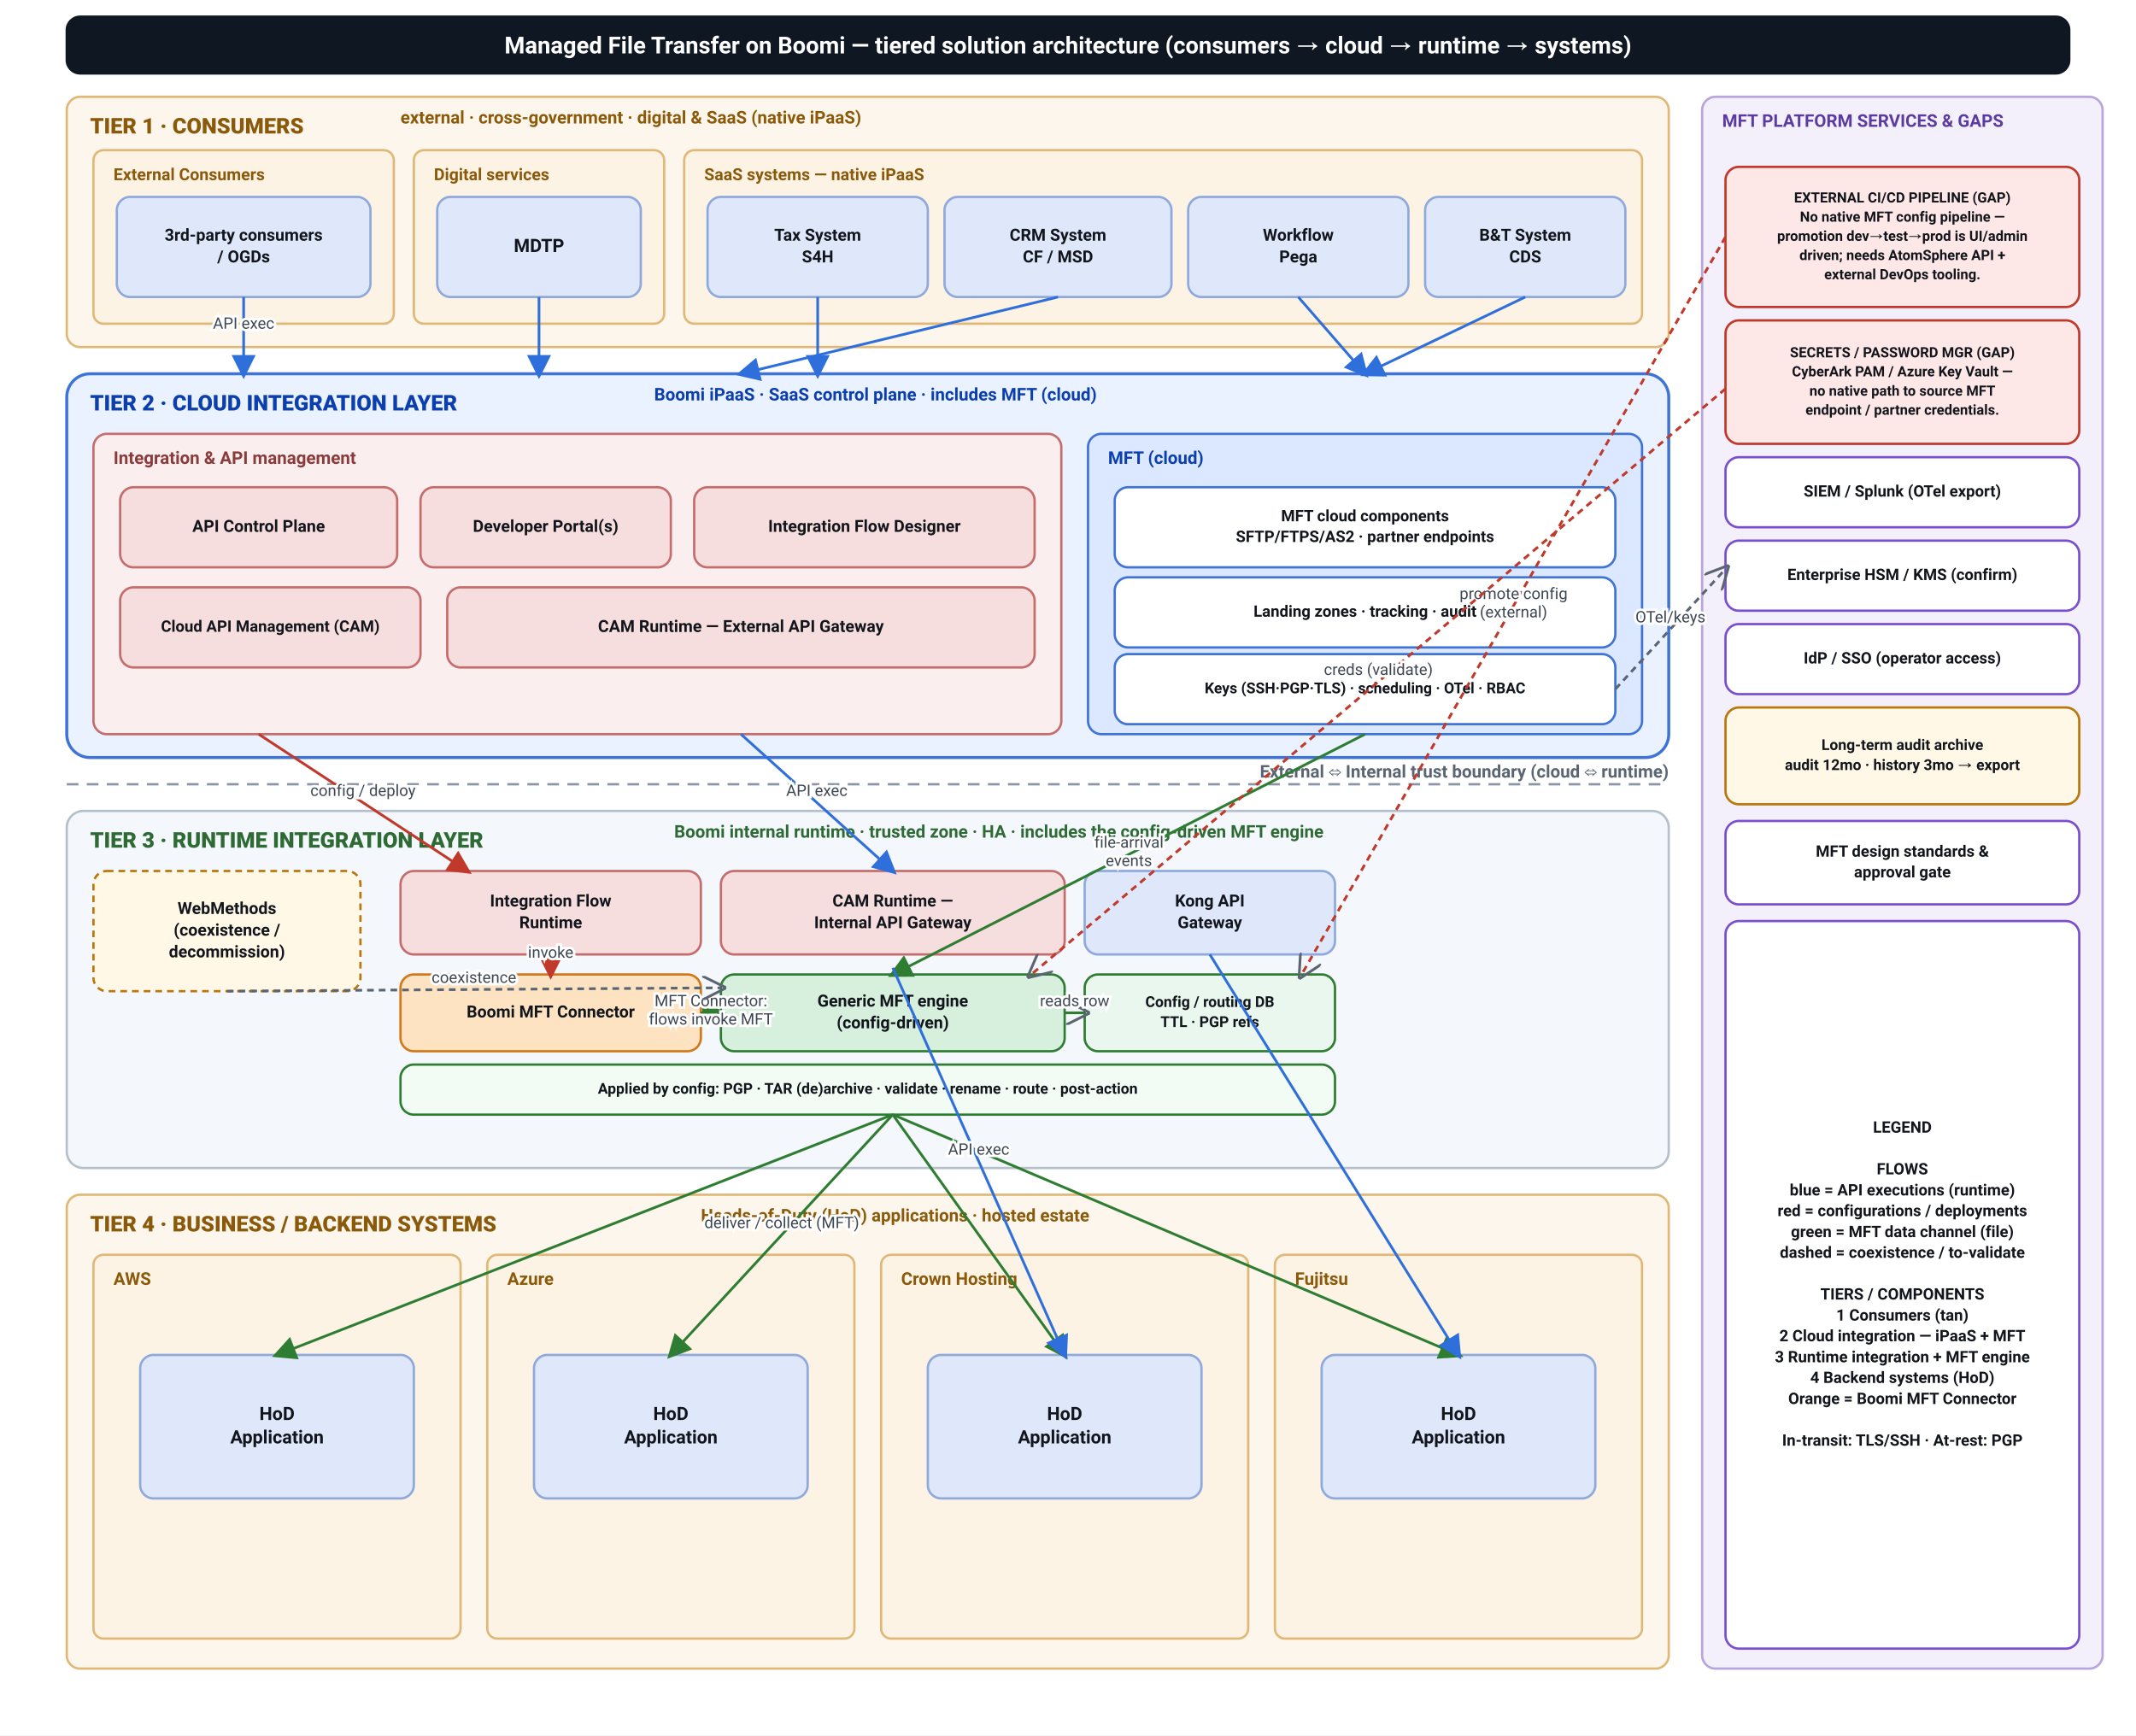
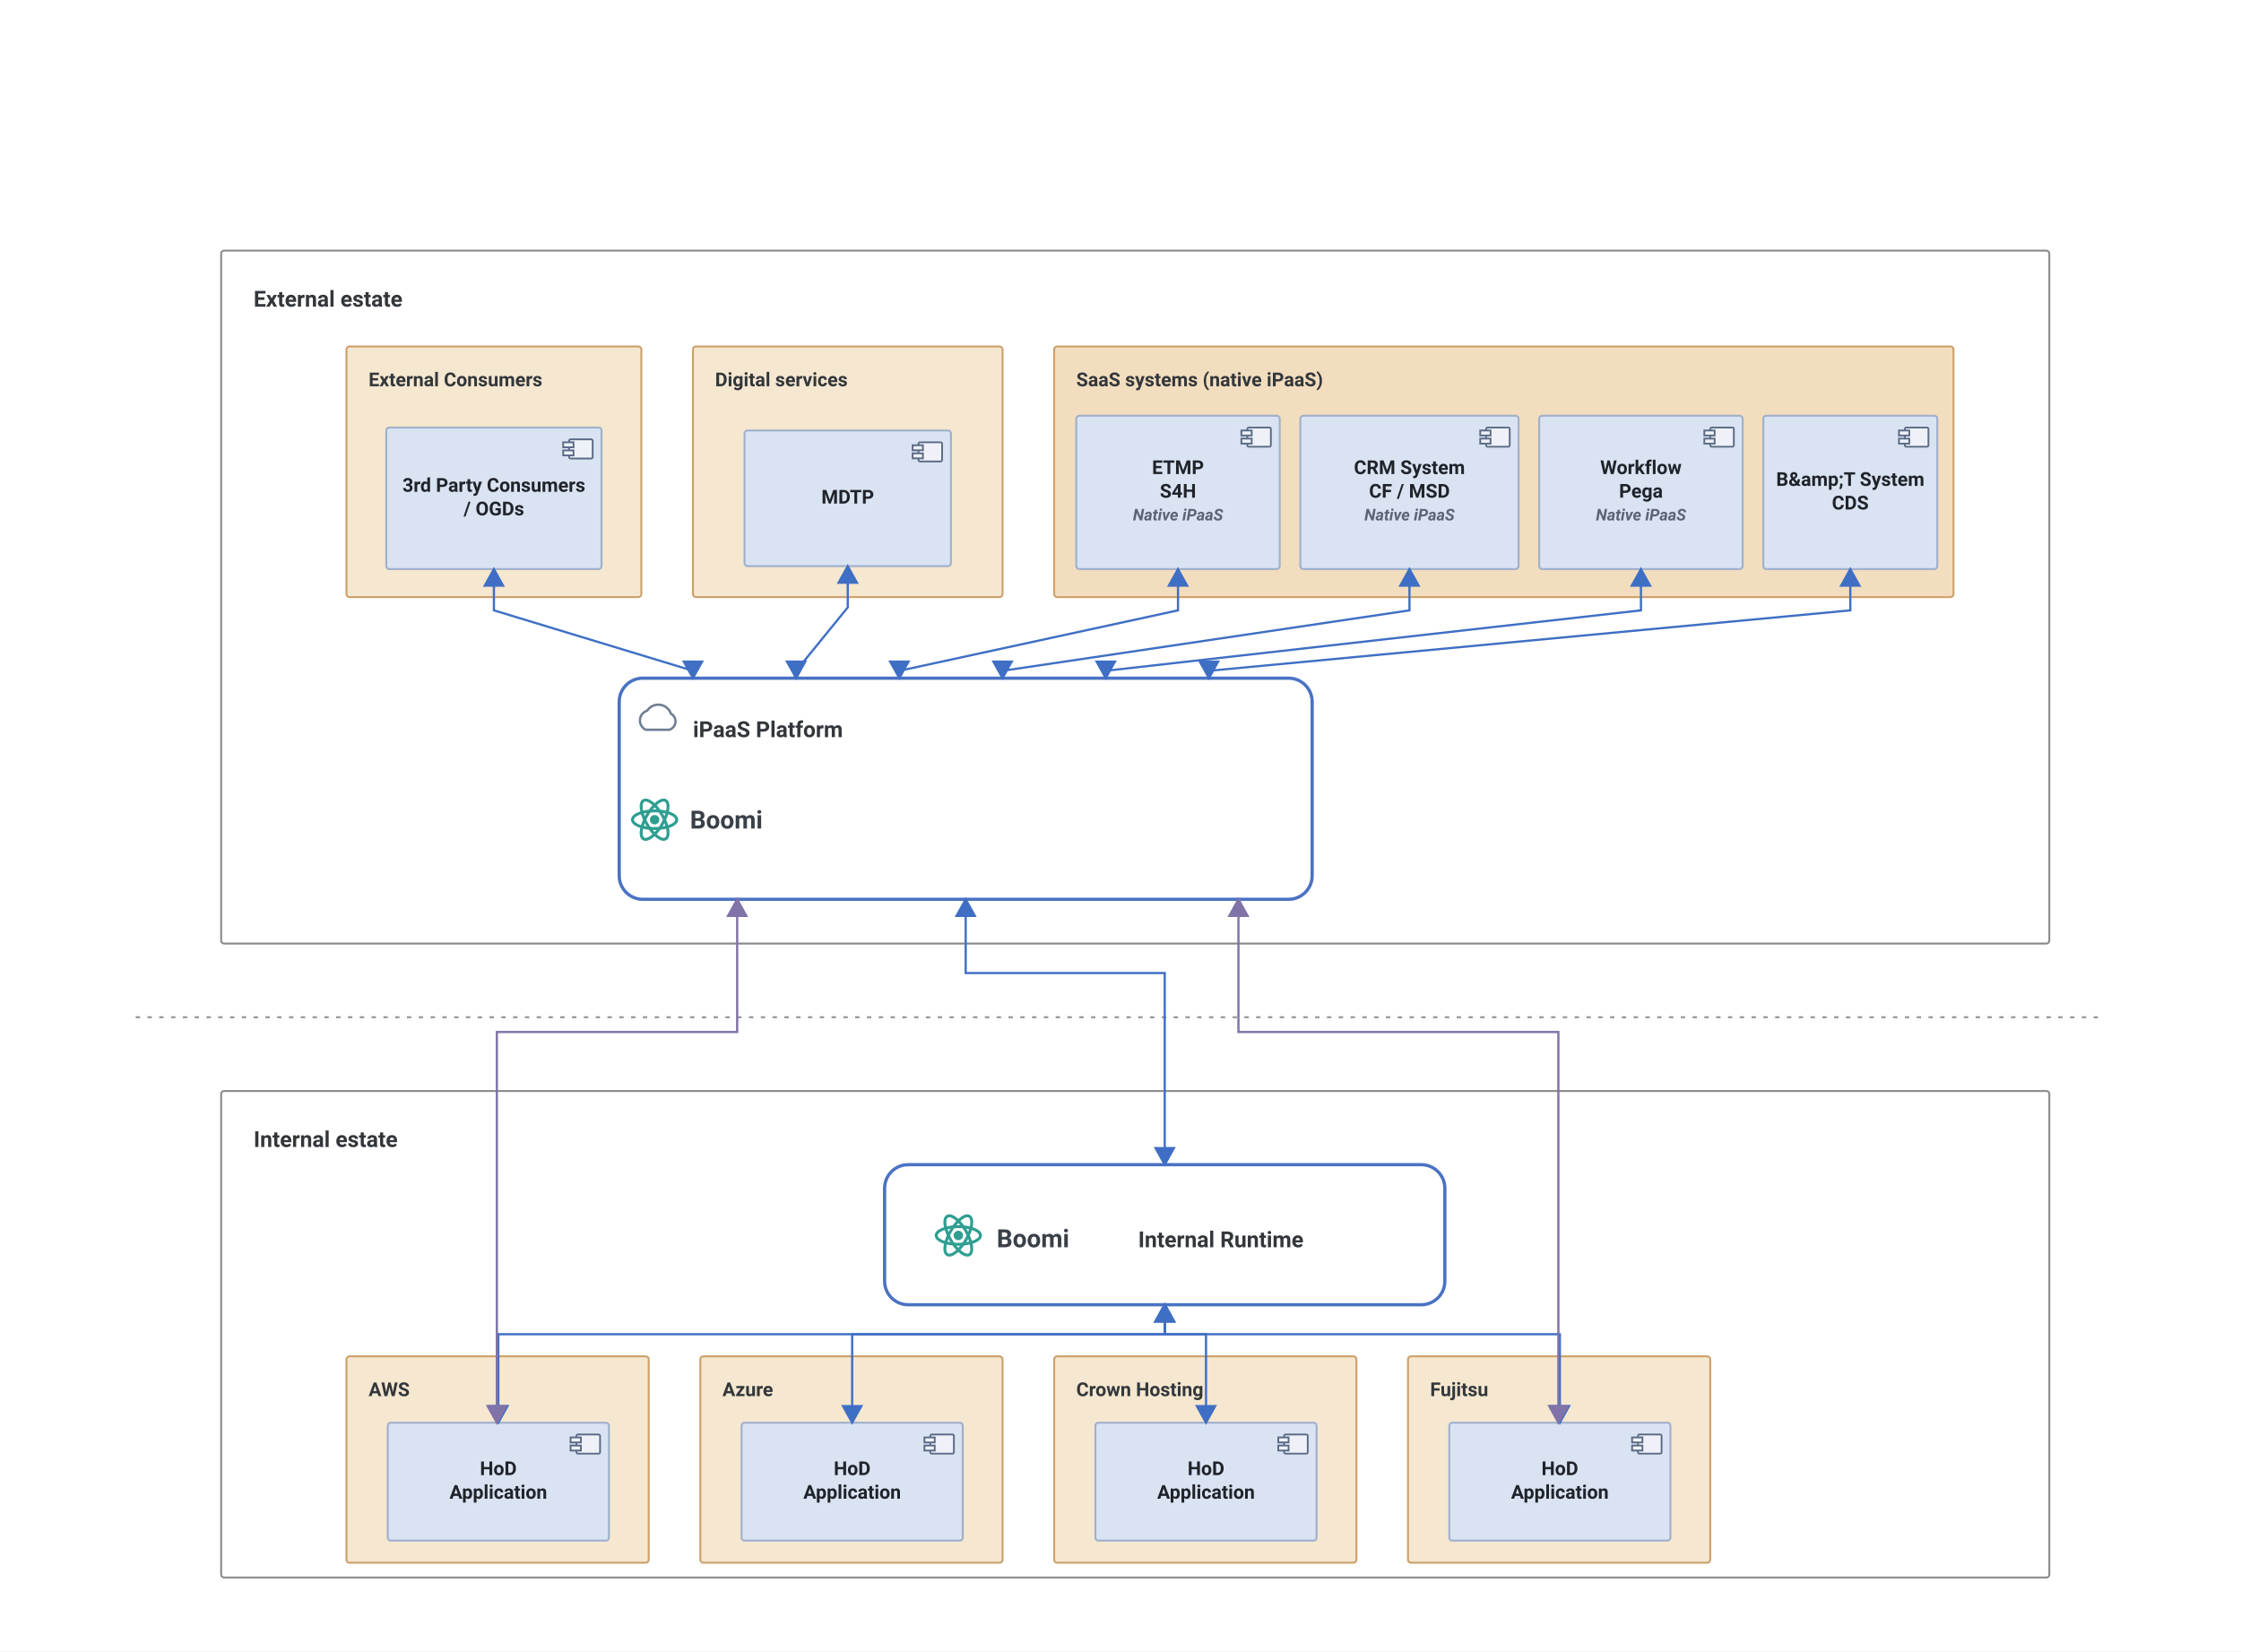
- <svg xmlns="http://www.w3.org/2000/svg" viewBox="0 0 1280 1040" font-family="-apple-system,Segoe UI,Roboto,Helvetica,Arial,sans-serif">
-   <rect x="0" y="0" width="1280" height="1040" fill="#ffffff" />
+ <svg xmlns="http://www.w3.org/2000/svg" viewBox="0 0 1520 1120" font-family="Segoe UI,-apple-system,Roboto,Helvetica,Arial,sans-serif">
+   <rect x="0" y="0" width="1520" height="1120" fill="#ffffff" />
  <defs>
-     <marker id="arw" markerWidth="9" markerHeight="9" refX="7" refY="4.5" orient="auto">
-       <path d="M0,0 L9,4.5 L0,9 z" fill="#5a6472" />
+     <marker id="be" markerWidth="10" markerHeight="10" refX="8" refY="5" orient="auto">
+       <path d="M0,0 L9,5 L0,10 z" fill="#3f6fc4" />
    </marker>
-     <marker id="arwB" markerWidth="9" markerHeight="9" refX="7" refY="4.5" orient="auto">
-       <path d="M0,0 L9,4.5 L0,9 z" fill="#2f6fdb" />
+     <marker id="bs" markerWidth="10" markerHeight="10" refX="1" refY="5" orient="auto">
+       <path d="M9,0 L0,5 L9,10 z" fill="#3f6fc4" />
    </marker>
-     <marker id="arwR" markerWidth="9" markerHeight="9" refX="7" refY="4.5" orient="auto">
-       <path d="M0,0 L9,4.5 L0,9 z" fill="#c0392b" />
+     <marker id="pe" markerWidth="10" markerHeight="10" refX="8" refY="5" orient="auto">
+       <path d="M0,0 L9,5 L0,10 z" fill="#8073a8" />
    </marker>
-     <marker id="arwG" markerWidth="9" markerHeight="9" refX="7" refY="4.5" orient="auto">
-       <path d="M0,0 L9,4.5 L0,9 z" fill="#2e7d32" />
-     </marker>
-     <marker id="arwo" markerWidth="9" markerHeight="9" refX="7" refY="4.5" orient="auto">
-       <path d="M0,0 L9,4.5 L0,9" fill="none" stroke="#5a6472" />
+     <marker id="ps" markerWidth="10" markerHeight="10" refX="1" refY="5" orient="auto">
+       <path d="M9,0 L0,5 L9,10 z" fill="#8073a8" />
    </marker>
  </defs>
-   <rect x="40" y="10" width="1200" height="34" rx="8" fill="#0f1723" stroke="#0f1723" stroke-width="1.4" />
-   <text x="640" y="32" text-anchor="middle" font-size="14" font-weight="700" fill="#ffffff">Managed File Transfer on Boomi — tiered solution architecture (consumers → cloud → runtime → systems)</text>
-   <rect x="40" y="58" width="960" height="150" rx="8" fill="#fdf6ec" stroke="#e0b877" stroke-width="1.4" />
-   <text x="54" y="80" font-size="13" font-weight="800" fill="#8a5a0a">TIER 1 · CONSUMERS</text>
-   <text x="240" y="74" font-size="10.5" font-weight="600" fill="#8a5a0a">external · cross-government · digital &amp; SaaS (native iPaaS)</text>
-   <rect x="56" y="90" width="180" height="104" rx="6" fill="#fdf3e5" stroke="#e0b877" stroke-width="1.4" />
-   <text x="68" y="108" font-size="10" font-weight="700" fill="#8a5a0a">External Consumers</text>
-   <rect x="70" y="118" width="152" height="60" rx="8" fill="#dfe8fb" stroke="#8fa9dd" stroke-width="1.4" />
-   <text x="146.0" y="141.5" text-anchor="middle" dominant-baseline="middle" font-size="10" font-weight="700" fill="#12161c">3rd-party consumers</text>
-   <text x="146.0" y="154.5" text-anchor="middle" dominant-baseline="middle" font-size="10" font-weight="700" fill="#12161c">/ OGDs</text>
-   <rect x="248" y="90" width="150" height="104" rx="6" fill="#fdf3e5" stroke="#e0b877" stroke-width="1.4" />
-   <text x="260" y="108" font-size="10" font-weight="700" fill="#8a5a0a">Digital services</text>
-   <rect x="262" y="118" width="122" height="60" rx="8" fill="#dfe8fb" stroke="#8fa9dd" stroke-width="1.4" />
-   <text x="323.0" y="148.0" text-anchor="middle" dominant-baseline="middle" font-size="11" font-weight="700" fill="#12161c">MDTP</text>
-   <rect x="410" y="90" width="574" height="104" rx="6" fill="#fdf3e5" stroke="#e0b877" stroke-width="1.4" />
-   <text x="422" y="108" font-size="10" font-weight="700" fill="#8a5a0a">SaaS systems — native iPaaS</text>
-   <rect x="424" y="118" width="132" height="60" rx="8" fill="#dfe8fb" stroke="#8fa9dd" stroke-width="1.4" />
-   <text x="490.0" y="141.5" text-anchor="middle" dominant-baseline="middle" font-size="10" font-weight="700" fill="#12161c">Tax System</text>
-   <text x="490.0" y="154.5" text-anchor="middle" dominant-baseline="middle" font-size="10" font-weight="700" fill="#12161c">S4H</text>
-   <rect x="566" y="118" width="136" height="60" rx="8" fill="#dfe8fb" stroke="#8fa9dd" stroke-width="1.4" />
-   <text x="634.0" y="141.5" text-anchor="middle" dominant-baseline="middle" font-size="10" font-weight="700" fill="#12161c">CRM System</text>
-   <text x="634.0" y="154.5" text-anchor="middle" dominant-baseline="middle" font-size="10" font-weight="700" fill="#12161c">CF / MSD</text>
-   <rect x="712" y="118" width="132" height="60" rx="8" fill="#dfe8fb" stroke="#8fa9dd" stroke-width="1.4" />
-   <text x="778.0" y="141.5" text-anchor="middle" dominant-baseline="middle" font-size="10" font-weight="700" fill="#12161c">Workflow</text>
-   <text x="778.0" y="154.5" text-anchor="middle" dominant-baseline="middle" font-size="10" font-weight="700" fill="#12161c">Pega</text>
-   <rect x="854" y="118" width="120" height="60" rx="8" fill="#dfe8fb" stroke="#8fa9dd" stroke-width="1.4" />
-   <text x="914.0" y="141.5" text-anchor="middle" dominant-baseline="middle" font-size="10" font-weight="700" fill="#12161c">B&amp;T System</text>
-   <text x="914.0" y="154.5" text-anchor="middle" dominant-baseline="middle" font-size="10" font-weight="700" fill="#12161c">CDS</text>
-   <rect x="40" y="224" width="960" height="230" rx="14" fill="#eaf1ff" stroke="#3f74d6" stroke-width="1.8" />
-   <text x="54" y="246" font-size="13" font-weight="800" fill="#0b3fae">TIER 2 · CLOUD INTEGRATION LAYER</text>
-   <text x="392" y="240" font-size="10.5" font-weight="600" fill="#0b3fae">Boomi iPaaS · SaaS control plane · includes MFT (cloud)</text>
-   <rect x="56" y="260" width="580" height="180" rx="8" fill="#fbeeee" stroke="#c56d6d" stroke-width="1.4" />
-   <text x="68" y="278" font-size="10.5" font-weight="700" fill="#8a3b3b">Integration &amp; API management</text>
-   <rect x="72" y="292" width="166" height="48" rx="8" fill="#f7dede" stroke="#c56d6d" stroke-width="1.4" />
-   <text x="155.0" y="316.0" text-anchor="middle" dominant-baseline="middle" font-size="10" font-weight="700" fill="#12161c">API Control Plane</text>
-   <rect x="252" y="292" width="150" height="48" rx="8" fill="#f7dede" stroke="#c56d6d" stroke-width="1.4" />
-   <text x="327.0" y="316.0" text-anchor="middle" dominant-baseline="middle" font-size="10" font-weight="700" fill="#12161c">Developer Portal(s)</text>
-   <rect x="416" y="292" width="204" height="48" rx="8" fill="#f7dede" stroke="#c56d6d" stroke-width="1.4" />
-   <text x="518.0" y="316.0" text-anchor="middle" dominant-baseline="middle" font-size="10" font-weight="700" fill="#12161c">Integration Flow Designer</text>
-   <rect x="72" y="352" width="180" height="48" rx="8" fill="#f7dede" stroke="#c56d6d" stroke-width="1.4" />
-   <text x="162.0" y="376.0" text-anchor="middle" dominant-baseline="middle" font-size="9.5" font-weight="700" fill="#12161c">Cloud API Management (CAM)</text>
-   <rect x="268" y="352" width="352" height="48" rx="8" fill="#f7dede" stroke="#c56d6d" stroke-width="1.4" />
-   <text x="444.0" y="376.0" text-anchor="middle" dominant-baseline="middle" font-size="10" font-weight="700" fill="#12161c">CAM Runtime — External API Gateway</text>
-   <rect x="652" y="260" width="332" height="180" rx="8" fill="#dbe8ff" stroke="#3f74d6" stroke-width="1.4" />
-   <text x="664" y="278" font-size="10.5" font-weight="700" fill="#0b3fae">MFT (cloud)</text>
-   <rect x="668" y="292" width="300" height="48" rx="8" fill="#ffffff" stroke="#3f74d6" stroke-width="1.4" />
-   <text x="818.0" y="309.8" text-anchor="middle" dominant-baseline="middle" font-size="9.5" font-weight="700" fill="#12161c">MFT cloud components</text>
-   <text x="818.0" y="322.2" text-anchor="middle" dominant-baseline="middle" font-size="9.5" font-weight="700" fill="#12161c">SFTP/FTPS/AS2 · partner endpoints</text>
-   <rect x="668" y="346" width="300" height="42" rx="8" fill="#ffffff" stroke="#3f74d6" stroke-width="1.4" />
-   <text x="818.0" y="367.0" text-anchor="middle" dominant-baseline="middle" font-size="9.5" font-weight="600" fill="#12161c">Landing zones · tracking · audit</text>
-   <rect x="668" y="392" width="300" height="42" rx="8" fill="#ffffff" stroke="#3f74d6" stroke-width="1.4" />
-   <text x="818.0" y="413.0" text-anchor="middle" dominant-baseline="middle" font-size="9" font-weight="600" fill="#12161c">Keys (SSH·PGP·TLS) · scheduling · OTel · RBAC</text>
-   <path d="M40,470 L1000,470" stroke="#8a94a6" stroke-width="1.4" stroke-dasharray="7 5" />
-   <text x="1000" y="466" text-anchor="end" font-size="10.5" font-weight="700" fill="#5a6472">External ⇔ Internal trust boundary  (cloud ⇔ runtime)</text>
-   <rect x="40" y="486" width="960" height="214" rx="10" fill="#f4f7fb" stroke="#b6bfcc" stroke-width="1.4" />
-   <text x="54" y="508" font-size="13" font-weight="800" fill="#2e6b34">TIER 3 · RUNTIME INTEGRATION LAYER</text>
-   <text x="404" y="502" font-size="10.5" font-weight="600" fill="#2e6b34">Boomi internal runtime · trusted zone · HA · includes the config-driven MFT engine</text>
-   <rect x="56" y="522" width="160" height="72" rx="8" fill="#fff8e6" stroke="#b9770e" stroke-width="1.4" stroke-dasharray="4 3" />
-   <text x="136.0" y="545.0" text-anchor="middle" dominant-baseline="middle" font-size="10" font-weight="600" fill="#12161c">WebMethods</text>
-   <text x="136.0" y="558.0" text-anchor="middle" dominant-baseline="middle" font-size="10" font-weight="600" fill="#12161c">(coexistence /</text>
-   <text x="136.0" y="571.0" text-anchor="middle" dominant-baseline="middle" font-size="10" font-weight="600" fill="#12161c">decommission)</text>
-   <rect x="240" y="522" width="180" height="50" rx="8" fill="#f7dede" stroke="#c56d6d" stroke-width="1.4" />
-   <text x="330.0" y="540.5" text-anchor="middle" dominant-baseline="middle" font-size="10" font-weight="700" fill="#12161c">Integration Flow</text>
-   <text x="330.0" y="553.5" text-anchor="middle" dominant-baseline="middle" font-size="10" font-weight="700" fill="#12161c">Runtime</text>
-   <rect x="432" y="522" width="206" height="50" rx="8" fill="#f7dede" stroke="#c56d6d" stroke-width="1.4" />
-   <text x="535.0" y="540.5" text-anchor="middle" dominant-baseline="middle" font-size="10" font-weight="700" fill="#12161c">CAM Runtime —</text>
-   <text x="535.0" y="553.5" text-anchor="middle" dominant-baseline="middle" font-size="10" font-weight="700" fill="#12161c">Internal API Gateway</text>
-   <rect x="650" y="522" width="150" height="50" rx="8" fill="#dfe8fb" stroke="#8fa9dd" stroke-width="1.4" />
-   <text x="725.0" y="540.5" text-anchor="middle" dominant-baseline="middle" font-size="10" font-weight="700" fill="#12161c">Kong API</text>
-   <text x="725.0" y="553.5" text-anchor="middle" dominant-baseline="middle" font-size="10" font-weight="700" fill="#12161c">Gateway</text>
-   <rect x="240" y="584" width="180" height="46" rx="8" fill="#fde3c2" stroke="#d1791b" stroke-width="1.4" />
-   <text x="330.0" y="607.0" text-anchor="middle" dominant-baseline="middle" font-size="10" font-weight="700" fill="#12161c">Boomi MFT Connector</text>
-   <rect x="432" y="584" width="206" height="46" rx="8" fill="#d6f0dd" stroke="#2e7d32" stroke-width="1.4" />
-   <text x="535.0" y="600.5" text-anchor="middle" dominant-baseline="middle" font-size="10" font-weight="700" fill="#12161c">Generic MFT engine</text>
-   <text x="535.0" y="613.5" text-anchor="middle" dominant-baseline="middle" font-size="10" font-weight="700" fill="#12161c">(config-driven)</text>
-   <rect x="650" y="584" width="150" height="46" rx="8" fill="#eaf7ee" stroke="#2e7d32" stroke-width="1.4" />
-   <text x="725.0" y="601.0" text-anchor="middle" dominant-baseline="middle" font-size="9" font-weight="700" fill="#12161c">Config / routing DB</text>
-   <text x="725.0" y="613.0" text-anchor="middle" dominant-baseline="middle" font-size="9" font-weight="700" fill="#12161c">TTL · PGP refs</text>
-   <rect x="240" y="638" width="560" height="30" rx="8" fill="#f2fbf4" stroke="#2e7d32" stroke-width="1.4" />
-   <text x="520.0" y="653.0" text-anchor="middle" dominant-baseline="middle" font-size="9" font-weight="600" fill="#12161c">Applied by config: PGP · TAR (de)archive · validate · rename · route · post-action</text>
-   <rect x="40" y="716" width="960" height="284" rx="8" fill="#fdf6ec" stroke="#e0b877" stroke-width="1.4" />
-   <text x="54" y="738" font-size="13" font-weight="800" fill="#8a5a0a">TIER 4 · BUSINESS / BACKEND SYSTEMS</text>
-   <text x="420" y="732" font-size="10.5" font-weight="600" fill="#8a5a0a">Heads-of-Duty (HoD) applications · hosted estate</text>
-   <rect x="56" y="752" width="220" height="230" rx="6" fill="#fdf3e5" stroke="#e0b877" stroke-width="1.4" />
-   <text x="68" y="770" font-size="10.5" font-weight="700" fill="#8a5a0a">AWS</text>
-   <rect x="84" y="812" width="164" height="86" rx="8" fill="#dfe8fb" stroke="#8fa9dd" stroke-width="1.4" />
-   <text x="166.0" y="848.0" text-anchor="middle" dominant-baseline="middle" font-size="11" font-weight="700" fill="#12161c">HoD</text>
-   <text x="166.0" y="862.0" text-anchor="middle" dominant-baseline="middle" font-size="11" font-weight="700" fill="#12161c">Application</text>
-   <rect x="292" y="752" width="220" height="230" rx="6" fill="#fdf3e5" stroke="#e0b877" stroke-width="1.4" />
-   <text x="304" y="770" font-size="10.5" font-weight="700" fill="#8a5a0a">Azure</text>
-   <rect x="320" y="812" width="164" height="86" rx="8" fill="#dfe8fb" stroke="#8fa9dd" stroke-width="1.4" />
-   <text x="402.0" y="848.0" text-anchor="middle" dominant-baseline="middle" font-size="11" font-weight="700" fill="#12161c">HoD</text>
-   <text x="402.0" y="862.0" text-anchor="middle" dominant-baseline="middle" font-size="11" font-weight="700" fill="#12161c">Application</text>
-   <rect x="528" y="752" width="220" height="230" rx="6" fill="#fdf3e5" stroke="#e0b877" stroke-width="1.4" />
-   <text x="540" y="770" font-size="10.5" font-weight="700" fill="#8a5a0a">Crown Hosting</text>
-   <rect x="556" y="812" width="164" height="86" rx="8" fill="#dfe8fb" stroke="#8fa9dd" stroke-width="1.4" />
-   <text x="638.0" y="848.0" text-anchor="middle" dominant-baseline="middle" font-size="11" font-weight="700" fill="#12161c">HoD</text>
-   <text x="638.0" y="862.0" text-anchor="middle" dominant-baseline="middle" font-size="11" font-weight="700" fill="#12161c">Application</text>
-   <rect x="764" y="752" width="220" height="230" rx="6" fill="#fdf3e5" stroke="#e0b877" stroke-width="1.4" />
-   <text x="776" y="770" font-size="10.5" font-weight="700" fill="#8a5a0a">Fujitsu</text>
-   <rect x="792" y="812" width="164" height="86" rx="8" fill="#dfe8fb" stroke="#8fa9dd" stroke-width="1.4" />
-   <text x="874.0" y="848.0" text-anchor="middle" dominant-baseline="middle" font-size="11" font-weight="700" fill="#12161c">HoD</text>
-   <text x="874.0" y="862.0" text-anchor="middle" dominant-baseline="middle" font-size="11" font-weight="700" fill="#12161c">Application</text>
-   <rect x="1020" y="58" width="240" height="942" rx="8" fill="#f4f0fb" stroke="#b9a4de" stroke-width="1.4" />
-   <text x="1032" y="76" font-size="10.5" font-weight="700" fill="#5b3ba0">MFT PLATFORM SERVICES &amp; GAPS</text>
-   <rect x="1034" y="100" width="212" height="84" rx="8" fill="#fde7e7" stroke="#c0392b" stroke-width="1.4" />
-   <text x="1140.0" y="119.0" text-anchor="middle" dominant-baseline="middle" font-size="8.5" font-weight="700" fill="#12161c">EXTERNAL CI/CD PIPELINE (GAP)</text>
-   <text x="1140.0" y="130.5" text-anchor="middle" dominant-baseline="middle" font-size="8.5" font-weight="700" fill="#12161c">No native MFT config pipeline —</text>
-   <text x="1140.0" y="142.0" text-anchor="middle" dominant-baseline="middle" font-size="8.5" font-weight="700" fill="#12161c">promotion dev→test→prod is UI/admin</text>
-   <text x="1140.0" y="153.5" text-anchor="middle" dominant-baseline="middle" font-size="8.5" font-weight="700" fill="#12161c">driven; needs AtomSphere API +</text>
-   <text x="1140.0" y="165.0" text-anchor="middle" dominant-baseline="middle" font-size="8.5" font-weight="700" fill="#12161c">external DevOps tooling.</text>
-   <rect x="1034" y="192" width="212" height="74" rx="8" fill="#fde7e7" stroke="#c0392b" stroke-width="1.4" />
-   <text x="1140.0" y="211.8" text-anchor="middle" dominant-baseline="middle" font-size="8.5" font-weight="700" fill="#12161c">SECRETS / PASSWORD MGR (GAP)</text>
-   <text x="1140.0" y="223.2" text-anchor="middle" dominant-baseline="middle" font-size="8.5" font-weight="700" fill="#12161c">CyberArk PAM / Azure Key Vault —</text>
-   <text x="1140.0" y="234.8" text-anchor="middle" dominant-baseline="middle" font-size="8.5" font-weight="700" fill="#12161c">no native path to source MFT</text>
-   <text x="1140.0" y="246.2" text-anchor="middle" dominant-baseline="middle" font-size="8.5" font-weight="700" fill="#12161c">endpoint / partner credentials.</text>
-   <rect x="1034" y="274" width="212" height="42" rx="8" fill="#ffffff" stroke="#7a4fce" stroke-width="1.4" />
-   <text x="1140.0" y="295.0" text-anchor="middle" dominant-baseline="middle" font-size="9.5" font-weight="600" fill="#12161c">SIEM / Splunk (OTel export)</text>
-   <rect x="1034" y="324" width="212" height="42" rx="8" fill="#ffffff" stroke="#7a4fce" stroke-width="1.4" />
-   <text x="1140.0" y="345.0" text-anchor="middle" dominant-baseline="middle" font-size="9.5" font-weight="600" fill="#12161c">Enterprise HSM / KMS (confirm)</text>
-   <rect x="1034" y="374" width="212" height="42" rx="8" fill="#ffffff" stroke="#7a4fce" stroke-width="1.4" />
-   <text x="1140.0" y="395.0" text-anchor="middle" dominant-baseline="middle" font-size="9.5" font-weight="600" fill="#12161c">IdP / SSO (operator access)</text>
-   <rect x="1034" y="424" width="212" height="58" rx="8" fill="#fff8e6" stroke="#b9770e" stroke-width="1.4" />
-   <text x="1140.0" y="447.0" text-anchor="middle" dominant-baseline="middle" font-size="9" font-weight="600" fill="#12161c">Long-term audit archive</text>
-   <text x="1140.0" y="459.0" text-anchor="middle" dominant-baseline="middle" font-size="9" font-weight="600" fill="#12161c">audit 12mo · history 3mo → export</text>
-   <rect x="1034" y="492" width="212" height="50" rx="8" fill="#ffffff" stroke="#7a4fce" stroke-width="1.4" />
-   <text x="1140.0" y="510.8" text-anchor="middle" dominant-baseline="middle" font-size="9.5" font-weight="600" fill="#12161c">MFT design standards &amp;</text>
-   <text x="1140.0" y="523.2" text-anchor="middle" dominant-baseline="middle" font-size="9.5" font-weight="600" fill="#12161c">approval gate</text>
-   <rect x="1034" y="552" width="212" height="436" rx="8" fill="#ffffff" stroke="#7a4fce" stroke-width="1.4" />
-   <text x="1140.0" y="676.2" text-anchor="middle" dominant-baseline="middle" font-size="9.5" font-weight="600" fill="#12161c">LEGEND</text>
-   <text x="1140.0" y="688.8" text-anchor="middle" dominant-baseline="middle" font-size="9.5" font-weight="600" fill="#12161c" />
-   <text x="1140.0" y="701.2" text-anchor="middle" dominant-baseline="middle" font-size="9.5" font-weight="600" fill="#12161c">FLOWS</text>
-   <text x="1140.0" y="713.8" text-anchor="middle" dominant-baseline="middle" font-size="9.5" font-weight="600" fill="#12161c">blue = API executions (runtime)</text>
-   <text x="1140.0" y="726.2" text-anchor="middle" dominant-baseline="middle" font-size="9.5" font-weight="600" fill="#12161c">red = configurations / deployments</text>
-   <text x="1140.0" y="738.8" text-anchor="middle" dominant-baseline="middle" font-size="9.5" font-weight="600" fill="#12161c">green = MFT data channel (file)</text>
-   <text x="1140.0" y="751.2" text-anchor="middle" dominant-baseline="middle" font-size="9.5" font-weight="600" fill="#12161c">dashed = coexistence / to-validate</text>
-   <text x="1140.0" y="763.8" text-anchor="middle" dominant-baseline="middle" font-size="9.5" font-weight="600" fill="#12161c" />
-   <text x="1140.0" y="776.2" text-anchor="middle" dominant-baseline="middle" font-size="9.5" font-weight="600" fill="#12161c">TIERS / COMPONENTS</text>
-   <text x="1140.0" y="788.8" text-anchor="middle" dominant-baseline="middle" font-size="9.5" font-weight="600" fill="#12161c">1 Consumers (tan)</text>
-   <text x="1140.0" y="801.2" text-anchor="middle" dominant-baseline="middle" font-size="9.5" font-weight="600" fill="#12161c">2 Cloud integration — iPaaS + MFT</text>
-   <text x="1140.0" y="813.8" text-anchor="middle" dominant-baseline="middle" font-size="9.5" font-weight="600" fill="#12161c">3 Runtime integration + MFT engine</text>
-   <text x="1140.0" y="826.2" text-anchor="middle" dominant-baseline="middle" font-size="9.5" font-weight="600" fill="#12161c">4 Backend systems (HoD)</text>
-   <text x="1140.0" y="838.8" text-anchor="middle" dominant-baseline="middle" font-size="9.5" font-weight="600" fill="#12161c">Orange = Boomi MFT Connector</text>
-   <text x="1140.0" y="851.2" text-anchor="middle" dominant-baseline="middle" font-size="9.5" font-weight="600" fill="#12161c" />
-   <text x="1140.0" y="863.8" text-anchor="middle" dominant-baseline="middle" font-size="9.5" font-weight="600" fill="#12161c">In-transit: TLS/SSH · At-rest: PGP</text>
-   <path d="M146.0,178 L146.0,224" fill="none" stroke="#2f6fdb" stroke-width="1.6" marker-end="url(#arwB)" />
-   <text x="146.0" y="197.0" text-anchor="middle" font-size="9.5" fill="#3d4653" style="paint-order:stroke;stroke:#ffffff;stroke-width:3px">API exec</text>
-   <path d="M323.0,178 L323.0,224" fill="none" stroke="#2f6fdb" stroke-width="1.6" marker-end="url(#arwB)" />
-   <path d="M490.0,178 L490.0,224" fill="none" stroke="#2f6fdb" stroke-width="1.6" marker-end="url(#arwB)" />
-   <path d="M634.0,178 L444.0,224" fill="none" stroke="#2f6fdb" stroke-width="1.6" marker-end="url(#arwB)" />
-   <path d="M778.0,178 L818.0,224" fill="none" stroke="#2f6fdb" stroke-width="1.6" marker-end="url(#arwB)" />
-   <path d="M914.0,178 L818.0,224" fill="none" stroke="#2f6fdb" stroke-width="1.6" marker-end="url(#arwB)" />
-   <path d="M155.0,440 L280,522" fill="none" stroke="#c0392b" stroke-width="1.6" marker-end="url(#arwR)" />
-   <text x="217.5" y="477.0" text-anchor="middle" font-size="9.5" fill="#3d4653" style="paint-order:stroke;stroke:#ffffff;stroke-width:3px">config / deploy</text>
-   <path d="M444.0,440 L535.0,522" fill="none" stroke="#2f6fdb" stroke-width="1.6" marker-end="url(#arwB)" />
-   <text x="489.5" y="477.0" text-anchor="middle" font-size="9.5" fill="#3d4653" style="paint-order:stroke;stroke:#ffffff;stroke-width:3px">API exec</text>
-   <path d="M818.0,440 L535.0,584" fill="none" stroke="#2e7d32" stroke-width="1.6" marker-end="url(#arwG)" />
-   <text x="676.5" y="508.0" text-anchor="middle" font-size="9.5" fill="#3d4653" style="paint-order:stroke;stroke:#ffffff;stroke-width:3px">file-arrival</text>
-   <text x="676.5" y="519.0" text-anchor="middle" font-size="9.5" fill="#3d4653" style="paint-order:stroke;stroke:#ffffff;stroke-width:3px">events</text>
-   <path d="M330.0,572 L330.0,584" fill="none" stroke="#c0392b" stroke-width="1.6" marker-end="url(#arwR)" />
-   <text x="330.0" y="574.0" text-anchor="middle" font-size="9.5" fill="#3d4653" style="paint-order:stroke;stroke:#ffffff;stroke-width:3px">invoke</text>
-   <path d="M420,607.0 L432,607.0" fill="none" stroke="#2e7d32" stroke-width="1.6" marker-end="url(#arwG)" />
-   <text x="426.0" y="603.0" text-anchor="middle" font-size="9.5" fill="#3d4653" style="paint-order:stroke;stroke:#ffffff;stroke-width:3px">MFT Connector:</text>
-   <text x="426.0" y="614.0" text-anchor="middle" font-size="9.5" fill="#3d4653" style="paint-order:stroke;stroke:#ffffff;stroke-width:3px">flows invoke MFT</text>
-   <path d="M638,607.0 L650,607.0" fill="none" stroke="#2e7d32" stroke-width="1.6" marker-end="url(#arwo)" />
-   <text x="644.0" y="603.0" text-anchor="middle" font-size="9.5" fill="#3d4653" style="paint-order:stroke;stroke:#ffffff;stroke-width:3px">reads row</text>
-   <path d="M535.0,668 L166.0,812" fill="none" stroke="#2e7d32" stroke-width="1.6" marker-end="url(#arwG)" />
-   <path d="M535.0,668 L402.0,812" fill="none" stroke="#2e7d32" stroke-width="1.6" marker-end="url(#arwG)" />
-   <text x="468.5" y="736.0" text-anchor="middle" font-size="9.5" fill="#3d4653" style="paint-order:stroke;stroke:#ffffff;stroke-width:3px">deliver / collect (MFT)</text>
-   <path d="M535.0,668 L638.0,812" fill="none" stroke="#2e7d32" stroke-width="1.6" marker-end="url(#arwG)" />
-   <path d="M535.0,668 L874.0,812" fill="none" stroke="#2e7d32" stroke-width="1.6" marker-end="url(#arwG)" />
-   <path d="M535.0,580 L638.0,812" fill="none" stroke="#2f6fdb" stroke-width="1.6" marker-end="url(#arwB)" />
-   <text x="586.5" y="692.0" text-anchor="middle" font-size="9.5" fill="#3d4653" style="paint-order:stroke;stroke:#ffffff;stroke-width:3px">API exec</text>
-   <path d="M725.0,572 L874.0,812" fill="none" stroke="#2f6fdb" stroke-width="1.6" marker-end="url(#arwB)" />
-   <path d="M136.0,594 L432,592" fill="none" stroke="#5a6472" stroke-width="1.6" marker-end="url(#arwo)" stroke-dasharray="4 3" />
-   <text x="284.0" y="589.0" text-anchor="middle" font-size="9.5" fill="#3d4653" style="paint-order:stroke;stroke:#ffffff;stroke-width:3px">coexistence</text>
-   <path d="M968,413.0 L1034,341.0" fill="none" stroke="#5a6472" stroke-width="1.6" marker-end="url(#arwo)" stroke-dasharray="4 3" />
-   <text x="1001.0" y="373.0" text-anchor="middle" font-size="9.5" fill="#3d4653" style="paint-order:stroke;stroke:#ffffff;stroke-width:3px">OTel/keys</text>
-   <path d="M1034,142.0 L780,584" fill="none" stroke="#c0392b" stroke-width="1.6" marker-end="url(#arwo)" stroke-dasharray="4 3" />
-   <text x="907.0" y="359.0" text-anchor="middle" font-size="9.5" fill="#3d4653" style="paint-order:stroke;stroke:#ffffff;stroke-width:3px">promote config</text>
-   <text x="907.0" y="370.0" text-anchor="middle" font-size="9.5" fill="#3d4653" style="paint-order:stroke;stroke:#ffffff;stroke-width:3px">(external)</text>
-   <path d="M1034,233.0 L618,584" fill="none" stroke="#c0392b" stroke-width="1.6" marker-end="url(#arwo)" stroke-dasharray="4 3" />
-   <text x="826.0" y="404.5" text-anchor="middle" font-size="9.5" fill="#3d4653" style="paint-order:stroke;stroke:#ffffff;stroke-width:3px">creds (validate)</text>
+   <rect x="150" y="170" width="1240" height="470" rx="2" fill="#ffffff" stroke="#8a8a8a" stroke-width="1.3" />
+   <text x="172" y="208" font-size="15" font-weight="700" fill="#33373b">External estate</text>
+   <rect x="150" y="740" width="1240" height="330" rx="2" fill="#ffffff" stroke="#8a8a8a" stroke-width="1.3" />
+   <text x="172" y="778" font-size="15" font-weight="700" fill="#33373b">Internal estate</text>
+   <path d="M92,690 L1428,690" stroke="#9a9a9a" stroke-width="1.4" stroke-dasharray="3 5" />
+   <rect x="235" y="235" width="200" height="170" rx="2" fill="#f5e7d0" stroke="#cca06a" stroke-width="1.3" />
+   <text x="250" y="262" font-size="13" font-weight="700" fill="#33373b">External Consumers</text>
+   <rect x="262" y="290" width="146" height="96" rx="2" fill="#d9e3f2" stroke="#9fb0cc" stroke-width="1.3" />
+   <g stroke="#5b6b86" stroke-width="1.2" fill="#eef2f8">
+     <rect x="386" y="298" width="16" height="13" rx="1" />
+     <rect x="382" y="300" width="7" height="3.4" />
+     <rect x="382" y="305.5" width="7" height="3.4" />
+   </g>
+   <text x="335.0" y="330.0" text-anchor="middle" dominant-baseline="middle" font-size="13" font-weight="600" fill="#20242a">3rd Party Consumers</text>
+   <text x="335.0" y="346.0" text-anchor="middle" dominant-baseline="middle" font-size="13" font-weight="600" fill="#20242a">/ OGDs</text>
+   <rect x="470" y="235" width="210" height="170" rx="2" fill="#f5e7d0" stroke="#cca06a" stroke-width="1.3" />
+   <text x="485" y="262" font-size="13" font-weight="700" fill="#33373b">Digital services</text>
+   <rect x="505" y="292" width="140" height="92" rx="2" fill="#d9e3f2" stroke="#9fb0cc" stroke-width="1.3" />
+   <g stroke="#5b6b86" stroke-width="1.2" fill="#eef2f8">
+     <rect x="623" y="300" width="16" height="13" rx="1" />
+     <rect x="619" y="302" width="7" height="3.4" />
+     <rect x="619" y="307.5" width="7" height="3.4" />
+   </g>
+   <text x="575.0" y="338.0" text-anchor="middle" dominant-baseline="middle" font-size="13" font-weight="600" fill="#20242a">MDTP</text>
+   <rect x="715" y="235" width="610" height="170" rx="2" fill="#f2ddbf" stroke="#cca06a" stroke-width="1.3" />
+   <text x="730" y="262" font-size="13" font-weight="700" fill="#33373b">SaaS systems (native iPaaS)</text>
+   <rect x="730" y="282" width="138" height="104" rx="2" fill="#d9e3f2" stroke="#9fb0cc" stroke-width="1.3" />
+   <g stroke="#5b6b86" stroke-width="1.2" fill="#eef2f8">
+     <rect x="846" y="290" width="16" height="13" rx="1" />
+     <rect x="842" y="292" width="7" height="3.4" />
+     <rect x="842" y="297.5" width="7" height="3.4" />
+   </g>
+   <text x="799.0" y="318.0" text-anchor="middle" dominant-baseline="middle" font-size="13" font-weight="600" fill="#20242a">ETMP</text>
+   <text x="799.0" y="334.0" text-anchor="middle" dominant-baseline="middle" font-size="13" font-weight="600" fill="#20242a">S4H</text>
+   <text x="799.0" y="350.0" text-anchor="middle" dominant-baseline="middle" font-size="11" font-weight="600" fill="#5a6472" font-style="italic">Native iPaaS</text>
+   <rect x="882" y="282" width="148" height="104" rx="2" fill="#d9e3f2" stroke="#9fb0cc" stroke-width="1.3" />
+   <g stroke="#5b6b86" stroke-width="1.2" fill="#eef2f8">
+     <rect x="1008" y="290" width="16" height="13" rx="1" />
+     <rect x="1004" y="292" width="7" height="3.4" />
+     <rect x="1004" y="297.5" width="7" height="3.4" />
+   </g>
+   <text x="956.0" y="318.0" text-anchor="middle" dominant-baseline="middle" font-size="13" font-weight="600" fill="#20242a">CRM System</text>
+   <text x="956.0" y="334.0" text-anchor="middle" dominant-baseline="middle" font-size="13" font-weight="600" fill="#20242a">CF / MSD</text>
+   <text x="956.0" y="350.0" text-anchor="middle" dominant-baseline="middle" font-size="11" font-weight="600" fill="#5a6472" font-style="italic">Native iPaaS</text>
+   <rect x="1044" y="282" width="138" height="104" rx="2" fill="#d9e3f2" stroke="#9fb0cc" stroke-width="1.3" />
+   <g stroke="#5b6b86" stroke-width="1.2" fill="#eef2f8">
+     <rect x="1160" y="290" width="16" height="13" rx="1" />
+     <rect x="1156" y="292" width="7" height="3.4" />
+     <rect x="1156" y="297.5" width="7" height="3.4" />
+   </g>
+   <text x="1113.0" y="318.0" text-anchor="middle" dominant-baseline="middle" font-size="13" font-weight="600" fill="#20242a">Workflow</text>
+   <text x="1113.0" y="334.0" text-anchor="middle" dominant-baseline="middle" font-size="13" font-weight="600" fill="#20242a">Pega</text>
+   <text x="1113.0" y="350.0" text-anchor="middle" dominant-baseline="middle" font-size="11" font-weight="600" fill="#5a6472" font-style="italic">Native iPaaS</text>
+   <rect x="1196" y="282" width="118" height="104" rx="2" fill="#d9e3f2" stroke="#9fb0cc" stroke-width="1.3" />
+   <g stroke="#5b6b86" stroke-width="1.2" fill="#eef2f8">
+     <rect x="1292" y="290" width="16" height="13" rx="1" />
+     <rect x="1288" y="292" width="7" height="3.4" />
+     <rect x="1288" y="297.5" width="7" height="3.4" />
+   </g>
+   <text x="1255.0" y="326.0" text-anchor="middle" dominant-baseline="middle" font-size="13" font-weight="600" fill="#20242a">B&amp;amp;T System</text>
+   <text x="1255.0" y="342.0" text-anchor="middle" dominant-baseline="middle" font-size="13" font-weight="600" fill="#20242a">CDS</text>
+   <rect x="420" y="460" width="470" height="150" rx="16" fill="#ffffff" stroke="#4a72c4" stroke-width="2.2" />
+   <g transform="translate(432,478) scale(1.0)" fill="#ffffff" stroke="#6f7d93" stroke-width="1.6">
+     <path d="M6,17 a7,7 0 0,1 1,-13 a9,9 0 0,1 16,2 a6,6 0 0,1 -1,11 z" />
+   </g>
+   <text x="470" y="500" font-size="15" font-weight="700" fill="#33373b">iPaaS Platform</text>
+   <g fill="none" stroke="#2f9e91" stroke-width="2">
+     <ellipse cx="444" cy="556" rx="15" ry="6.0" />
+     <ellipse cx="444" cy="556" rx="15" ry="6.0" transform="rotate(60 444 556)" />
+     <ellipse cx="444" cy="556" rx="15" ry="6.0" transform="rotate(120 444 556)" />
+   </g>
+   <circle cx="444" cy="556" r="3.2" fill="#2f9e91" />
+   <text x="468" y="562" font-size="17" font-weight="600" fill="#3a4048">Boomi</text>
+   <rect x="600" y="790" width="380" height="95" rx="16" fill="#ffffff" stroke="#4a72c4" stroke-width="2.2" />
+   <g fill="none" stroke="#2f9e91" stroke-width="2">
+     <ellipse cx="650" cy="838" rx="15" ry="6.0" />
+     <ellipse cx="650" cy="838" rx="15" ry="6.0" transform="rotate(60 650 838)" />
+     <ellipse cx="650" cy="838" rx="15" ry="6.0" transform="rotate(120 650 838)" />
+   </g>
+   <circle cx="650" cy="838" r="3.2" fill="#2f9e91" />
+   <text x="676" y="846" font-size="17" font-weight="600" fill="#3a4048">Boomi</text>
+   <text x="772" y="846" font-size="15" font-weight="700" fill="#33373b">Internal Runtime</text>
+   <rect x="235" y="920" width="205" height="140" rx="2" fill="#f5e7d0" stroke="#cca06a" stroke-width="1.3" />
+   <text x="250" y="947" font-size="13" font-weight="700" fill="#33373b">AWS</text>
+   <rect x="263" y="965" width="150" height="80" rx="2" fill="#d9e3f2" stroke="#9fb0cc" stroke-width="1.3" />
+   <g stroke="#5b6b86" stroke-width="1.2" fill="#eef2f8">
+     <rect x="391" y="973" width="16" height="13" rx="1" />
+     <rect x="387" y="975" width="7" height="3.4" />
+     <rect x="387" y="980.5" width="7" height="3.4" />
+   </g>
+   <text x="338.0" y="997.0" text-anchor="middle" dominant-baseline="middle" font-size="13" font-weight="600" fill="#20242a">HoD</text>
+   <text x="338.0" y="1013.0" text-anchor="middle" dominant-baseline="middle" font-size="13" font-weight="600" fill="#20242a">Application</text>
+   <rect x="475" y="920" width="205" height="140" rx="2" fill="#f5e7d0" stroke="#cca06a" stroke-width="1.3" />
+   <text x="490" y="947" font-size="13" font-weight="700" fill="#33373b">Azure</text>
+   <rect x="503" y="965" width="150" height="80" rx="2" fill="#d9e3f2" stroke="#9fb0cc" stroke-width="1.3" />
+   <g stroke="#5b6b86" stroke-width="1.2" fill="#eef2f8">
+     <rect x="631" y="973" width="16" height="13" rx="1" />
+     <rect x="627" y="975" width="7" height="3.4" />
+     <rect x="627" y="980.5" width="7" height="3.4" />
+   </g>
+   <text x="578.0" y="997.0" text-anchor="middle" dominant-baseline="middle" font-size="13" font-weight="600" fill="#20242a">HoD</text>
+   <text x="578.0" y="1013.0" text-anchor="middle" dominant-baseline="middle" font-size="13" font-weight="600" fill="#20242a">Application</text>
+   <rect x="715" y="920" width="205" height="140" rx="2" fill="#f5e7d0" stroke="#cca06a" stroke-width="1.3" />
+   <text x="730" y="947" font-size="13" font-weight="700" fill="#33373b">Crown Hosting</text>
+   <rect x="743" y="965" width="150" height="80" rx="2" fill="#d9e3f2" stroke="#9fb0cc" stroke-width="1.3" />
+   <g stroke="#5b6b86" stroke-width="1.2" fill="#eef2f8">
+     <rect x="871" y="973" width="16" height="13" rx="1" />
+     <rect x="867" y="975" width="7" height="3.4" />
+     <rect x="867" y="980.5" width="7" height="3.4" />
+   </g>
+   <text x="818.0" y="997.0" text-anchor="middle" dominant-baseline="middle" font-size="13" font-weight="600" fill="#20242a">HoD</text>
+   <text x="818.0" y="1013.0" text-anchor="middle" dominant-baseline="middle" font-size="13" font-weight="600" fill="#20242a">Application</text>
+   <rect x="955" y="920" width="205" height="140" rx="2" fill="#f5e7d0" stroke="#cca06a" stroke-width="1.3" />
+   <text x="970" y="947" font-size="13" font-weight="700" fill="#33373b">Fujitsu</text>
+   <rect x="983" y="965" width="150" height="80" rx="2" fill="#d9e3f2" stroke="#9fb0cc" stroke-width="1.3" />
+   <g stroke="#5b6b86" stroke-width="1.2" fill="#eef2f8">
+     <rect x="1111" y="973" width="16" height="13" rx="1" />
+     <rect x="1107" y="975" width="7" height="3.4" />
+     <rect x="1107" y="980.5" width="7" height="3.4" />
+   </g>
+   <text x="1058.0" y="997.0" text-anchor="middle" dominant-baseline="middle" font-size="13" font-weight="600" fill="#20242a">HoD</text>
+   <text x="1058.0" y="1013.0" text-anchor="middle" dominant-baseline="middle" font-size="13" font-weight="600" fill="#20242a">Application</text>
+   <path d="M335.0,386 L335.0,414 L470,455 L470,460" fill="none" stroke="#3f6fc4" stroke-width="1.5" marker-start="url(#bs)" marker-end="url(#be)" />
+   <path d="M575.0,384 L575.0,412 L540,455 L540,460" fill="none" stroke="#3f6fc4" stroke-width="1.5" marker-start="url(#bs)" marker-end="url(#be)" />
+   <path d="M799.0,386 L799.0,414 L610,455 L610,460" fill="none" stroke="#3f6fc4" stroke-width="1.5" marker-start="url(#bs)" marker-end="url(#be)" />
+   <path d="M956.0,386 L956.0,414 L680,455 L680,460" fill="none" stroke="#3f6fc4" stroke-width="1.5" marker-start="url(#bs)" marker-end="url(#be)" />
+   <path d="M1113.0,386 L1113.0,414 L750,455 L750,460" fill="none" stroke="#3f6fc4" stroke-width="1.5" marker-start="url(#bs)" marker-end="url(#be)" />
+   <path d="M1255.0,386 L1255.0,414 L820,455 L820,460" fill="none" stroke="#3f6fc4" stroke-width="1.5" marker-start="url(#bs)" marker-end="url(#be)" />
+   <path d="M655,610 L655,660 L790,660 L790,790" fill="none" stroke="#3f6fc4" stroke-width="1.5" marker-start="url(#bs)" marker-end="url(#be)" />
+   <path d="M790,885 L790,905 L338.0,905 L338.0,965" fill="none" stroke="#3f6fc4" stroke-width="1.5" marker-start="url(#bs)" marker-end="url(#be)" />
+   <path d="M790,885 L790,905 L578.0,905 L578.0,965" fill="none" stroke="#3f6fc4" stroke-width="1.5" marker-start="url(#bs)" marker-end="url(#be)" />
+   <path d="M790,885 L790,905 L818.0,905 L818.0,965" fill="none" stroke="#3f6fc4" stroke-width="1.5" marker-start="url(#bs)" marker-end="url(#be)" />
+   <path d="M790,885 L790,905 L1058.0,905 L1058.0,965" fill="none" stroke="#3f6fc4" stroke-width="1.5" marker-start="url(#bs)" marker-end="url(#be)" />
+   <path d="M500,610 L500,700 L337,700 L337,965" fill="none" stroke="#8073a8" stroke-width="1.5" marker-start="url(#ps)" marker-end="url(#pe)" />
+   <path d="M840,610 L840,700 L1057,700 L1057,965" fill="none" stroke="#8073a8" stroke-width="1.5" marker-start="url(#ps)" marker-end="url(#pe)" />
</svg>
